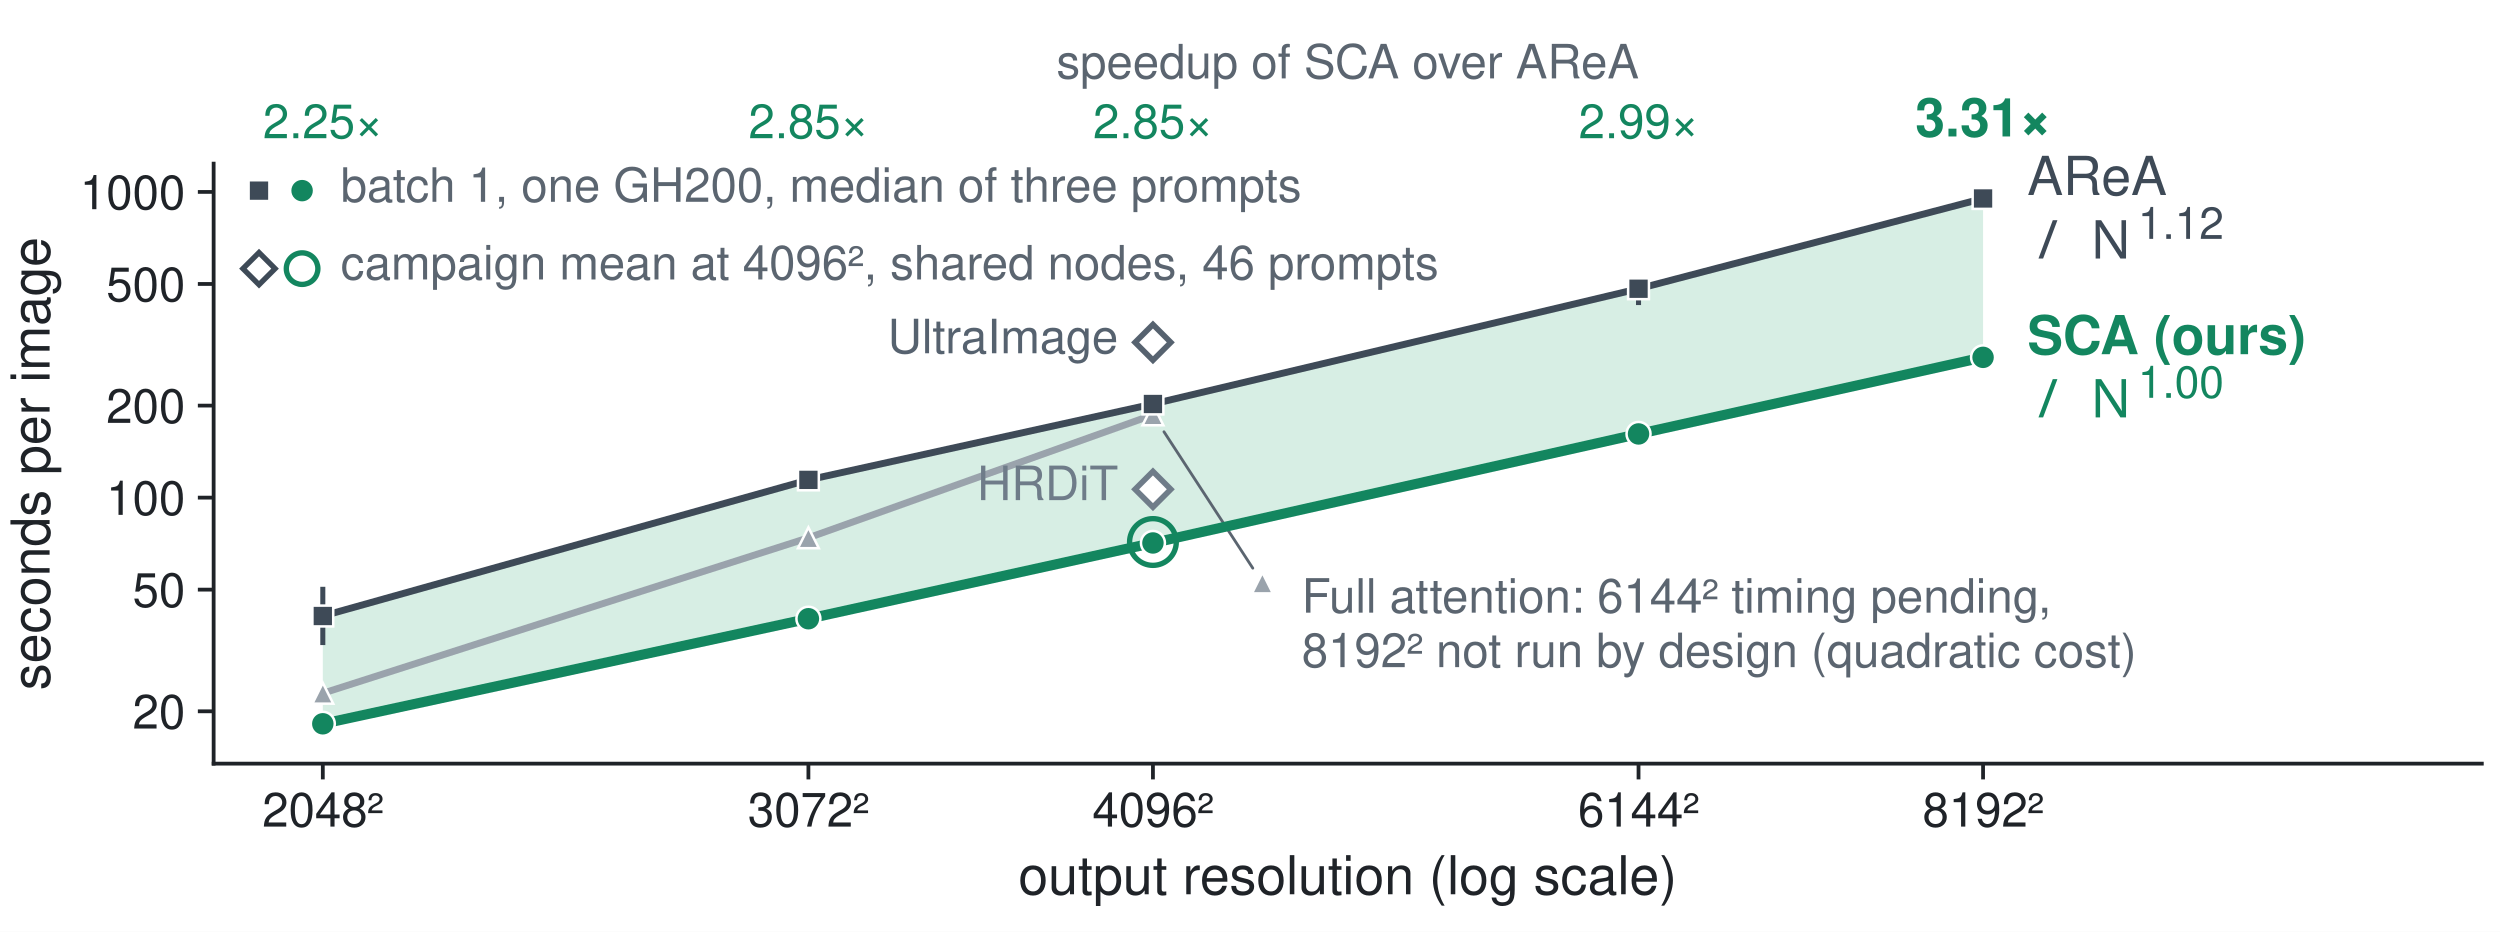
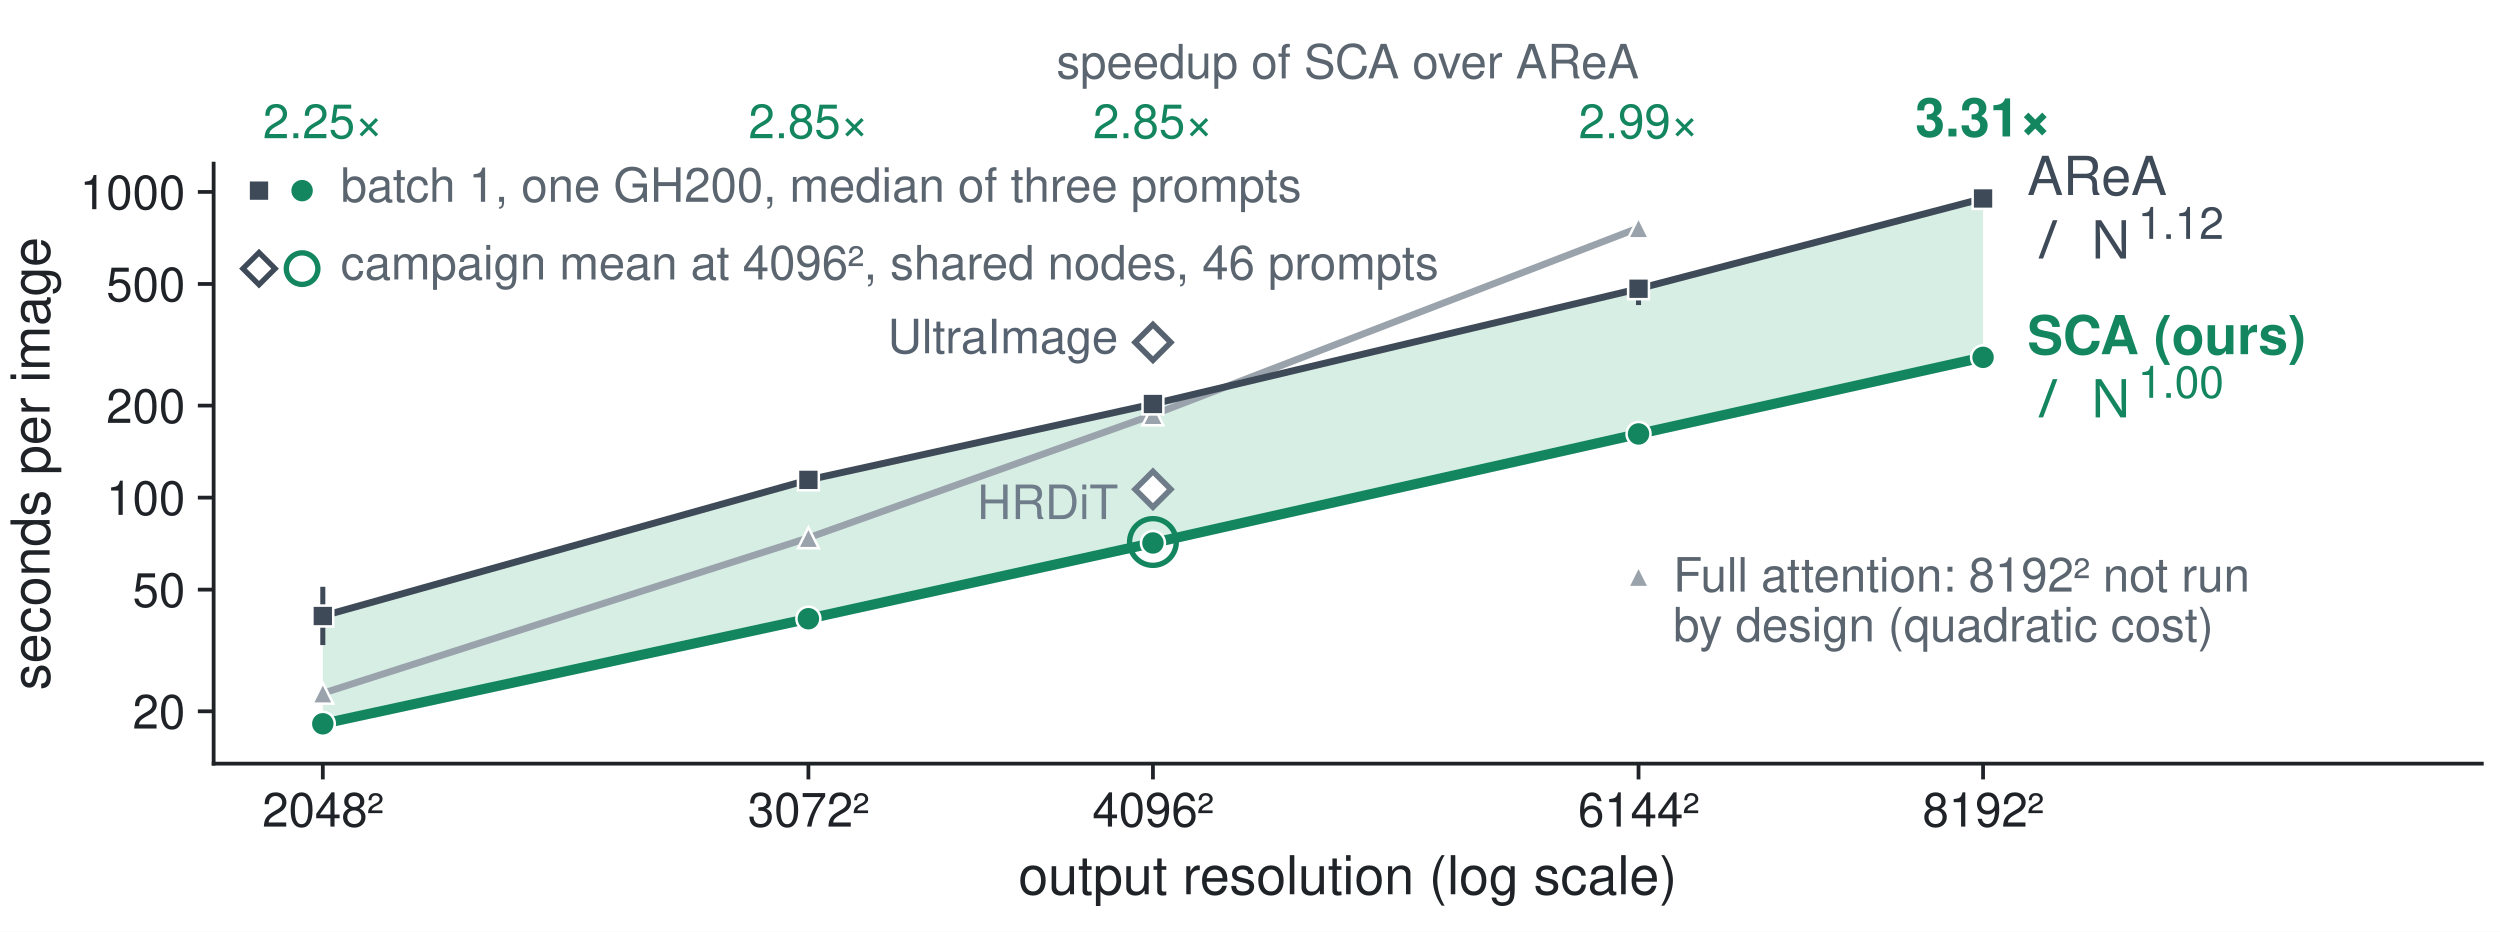
<svg xmlns="http://www.w3.org/2000/svg" xmlns:xlink="http://www.w3.org/1999/xlink" width="396pt" height="147.6pt" viewBox="0 0 396 147.6" version="1.1">
  <defs>
    <style type="text/css">*{stroke-linejoin: round; stroke-linecap: butt}</style>
  </defs>
  <g id="figure_1">
    <g id="patch_1">
      <path d="M 0 147.6  L 396 147.6  L 396 0  L 0 0  z " style="fill: #ffffff" />
    </g>
    <g id="axes_1">
      <g id="patch_2">
        <path d="M 33.84 120.96  L 393.12 120.96  L 393.12 25.92  L 33.84 25.92  z " style="fill: #ffffff" />
      </g>
      <g id="FillBetweenPolyCollection_1">
        <defs>
          <path id="m0e1a46e443" d="M 51.133 -50.024  L 51.133 -32.951  L 128.051 -49.594  L 182.625 -61.594  L 259.543 -78.864  L 314.117 -90.995  L 314.117 -116.163  L 314.117 -116.163  L 259.543 -101.863  L 182.625 -83.608  L 128.051 -71.588  L 51.133 -50.024  z " />
        </defs>
        <g clip-path="url(#pae76b5043d)">
          <use xlink:href="#m0e1a46e443" x="0" y="147.6" style="fill: #d7eee4" />
        </g>
      </g>
      <g id="axes_2">
        <g id="patch_3">
          <path d="M 33.84 25.92  L 393.12 25.92  L 393.12 25.92  L 33.84 25.92  z " style="fill: #ffffff" />
        </g>
        <g id="matplotlib.axis_1">
          <g id="xtick_1">
            <g id="line2d_1" />
            <g id="text_1">
              <text style="font-size: 7.5px; font-family: 'Helvetica Neue', 'Helvetica', 'Arial', 'TeX Gyre Heros', 'Nimbus Sans', 'Liberation Sans', 'DejaVu Sans', sans-serif; text-anchor: middle; fill: #13865f" x="51.133" y="21.887" transform="rotate(-0 51.13346 21.8875)">2.25×</text>
            </g>
          </g>
          <g id="xtick_2">
            <g id="line2d_2" />
            <g id="text_2">
              <text style="font-size: 7.5px; font-family: 'Helvetica Neue', 'Helvetica', 'Arial', 'TeX Gyre Heros', 'Nimbus Sans', 'Liberation Sans', 'DejaVu Sans', sans-serif; text-anchor: middle; fill: #13865f" x="128.051" y="21.887" transform="rotate(-0 128.0513 21.8875)">2.85×</text>
            </g>
          </g>
          <g id="xtick_3">
            <g id="line2d_3" />
            <g id="text_3">
              <text style="font-size: 7.5px; font-family: 'Helvetica Neue', 'Helvetica', 'Arial', 'TeX Gyre Heros', 'Nimbus Sans', 'Liberation Sans', 'DejaVu Sans', sans-serif; text-anchor: middle; fill: #13865f" x="182.625" y="21.887" transform="rotate(-0 182.6254 21.8875)">2.85×</text>
            </g>
          </g>
          <g id="xtick_4">
            <g id="line2d_4" />
            <g id="text_4">
              <text style="font-size: 7.5px; font-family: 'Helvetica Neue', 'Helvetica', 'Arial', 'TeX Gyre Heros', 'Nimbus Sans', 'Liberation Sans', 'DejaVu Sans', sans-serif; text-anchor: middle; fill: #13865f" x="259.543" y="21.887" transform="rotate(-0 259.5433 21.8875)">2.99×</text>
            </g>
          </g>
          <g id="xtick_5">
            <g id="line2d_5" />
            <g id="text_5">
              <text style="font-weight: 700; font-size: 8.5px; font-family: 'Helvetica Neue', 'Helvetica', 'Arial', 'TeX Gyre Heros', 'Nimbus Sans', 'Liberation Sans', 'DejaVu Sans', sans-serif; text-anchor: middle; fill: #13865f" x="314.117" y="21.616" transform="rotate(-0 314.1174 21.6165)">3.31×</text>
            </g>
          </g>
          <g id="text_6">
            <text style="font-size: 7.5px; font-family: 'Helvetica Neue', 'Helvetica', 'Arial', 'TeX Gyre Heros', 'Nimbus Sans', 'Liberation Sans', 'DejaVu Sans', sans-serif; text-anchor: middle; fill: #5b6570" x="213.48" y="12.42" transform="rotate(-0 213.48 12.42)">speedup of SCA over AReA</text>
          </g>
        </g>
        <g id="matplotlib.axis_2" />
      </g>
      <g id="matplotlib.axis_3">
        <g id="xtick_6">
          <g id="line2d_6">
            <defs>
              <path id="m94f1e099bb" d="M 0 0  L 0 2.5  " style="stroke: #1f2328; stroke-width: 0.6" />
            </defs>
            <g>
              <use xlink:href="#m94f1e099bb" x="51.133" y="120.96" style="fill: #1f2328; stroke: #1f2328; stroke-width: 0.6" />
            </g>
          </g>
          <g id="text_7">
            <text style="font-size: 7.5px; font-family: 'Helvetica Neue', 'Helvetica', 'Arial', 'TeX Gyre Heros', 'Nimbus Sans', 'Liberation Sans', 'DejaVu Sans', sans-serif; text-anchor: middle; fill: #1f2328" x="51.133" y="130.928" transform="rotate(-0 51.13346 130.9275)">2048²</text>
          </g>
        </g>
        <g id="xtick_7">
          <g id="line2d_7">
            <g>
              <use xlink:href="#m94f1e099bb" x="128.051" y="120.96" style="fill: #1f2328; stroke: #1f2328; stroke-width: 0.6" />
            </g>
          </g>
          <g id="text_8">
            <text style="font-size: 7.5px; font-family: 'Helvetica Neue', 'Helvetica', 'Arial', 'TeX Gyre Heros', 'Nimbus Sans', 'Liberation Sans', 'DejaVu Sans', sans-serif; text-anchor: middle; fill: #1f2328" x="128.051" y="130.928" transform="rotate(-0 128.0513 130.9275)">3072²</text>
          </g>
        </g>
        <g id="xtick_8">
          <g id="line2d_8">
            <g>
              <use xlink:href="#m94f1e099bb" x="182.625" y="120.96" style="fill: #1f2328; stroke: #1f2328; stroke-width: 0.6" />
            </g>
          </g>
          <g id="text_9">
            <text style="font-size: 7.5px; font-family: 'Helvetica Neue', 'Helvetica', 'Arial', 'TeX Gyre Heros', 'Nimbus Sans', 'Liberation Sans', 'DejaVu Sans', sans-serif; text-anchor: middle; fill: #1f2328" x="182.625" y="130.928" transform="rotate(-0 182.6254 130.9275)">4096²</text>
          </g>
        </g>
        <g id="xtick_9">
          <g id="line2d_9">
            <g>
              <use xlink:href="#m94f1e099bb" x="259.543" y="120.96" style="fill: #1f2328; stroke: #1f2328; stroke-width: 0.6" />
            </g>
          </g>
          <g id="text_10">
            <text style="font-size: 7.5px; font-family: 'Helvetica Neue', 'Helvetica', 'Arial', 'TeX Gyre Heros', 'Nimbus Sans', 'Liberation Sans', 'DejaVu Sans', sans-serif; text-anchor: middle; fill: #1f2328" x="259.543" y="130.928" transform="rotate(-0 259.5433 130.9275)">6144²</text>
          </g>
        </g>
        <g id="xtick_10">
          <g id="line2d_10">
            <g>
              <use xlink:href="#m94f1e099bb" x="314.117" y="120.96" style="fill: #1f2328; stroke: #1f2328; stroke-width: 0.6" />
            </g>
          </g>
          <g id="text_11">
            <text style="font-size: 7.5px; font-family: 'Helvetica Neue', 'Helvetica', 'Arial', 'TeX Gyre Heros', 'Nimbus Sans', 'Liberation Sans', 'DejaVu Sans', sans-serif; text-anchor: middle; fill: #1f2328" x="314.117" y="130.928" transform="rotate(-0 314.1174 130.9275)">8192²</text>
          </g>
        </g>
        <g id="text_12">
          <text style="font-size: 8.5px; font-family: 'Helvetica Neue', 'Helvetica', 'Arial', 'TeX Gyre Heros', 'Nimbus Sans', 'Liberation Sans', 'DejaVu Sans', sans-serif; text-anchor: middle; fill: #1f2328" x="213.48" y="141.657" transform="rotate(-0 213.48 141.657)">output resolution (log scale)</text>
        </g>
      </g>
      <g id="matplotlib.axis_4">
        <g id="ytick_1">
          <g id="line2d_11">
            <defs>
              <path id="m15d9df6969" d="M 0 0  L -2.5 0  " style="stroke: #1f2328; stroke-width: 0.6" />
            </defs>
            <g>
              <use xlink:href="#m15d9df6969" x="33.84" y="112.668" style="fill: #1f2328; stroke: #1f2328; stroke-width: 0.6" />
            </g>
          </g>
          <g id="text_13">
            <text style="font-size: 7.5px; font-family: 'Helvetica Neue', 'Helvetica', 'Arial', 'TeX Gyre Heros', 'Nimbus Sans', 'Liberation Sans', 'DejaVu Sans', sans-serif; text-anchor: end; fill: #1f2328" x="29.34" y="115.401" transform="rotate(-0 29.34 115.4013)">20</text>
          </g>
        </g>
        <g id="ytick_2">
          <g id="line2d_12">
            <g>
              <use xlink:href="#m15d9df6969" x="33.84" y="93.399" style="fill: #1f2328; stroke: #1f2328; stroke-width: 0.6" />
            </g>
          </g>
          <g id="text_14">
            <text style="font-size: 7.5px; font-family: 'Helvetica Neue', 'Helvetica', 'Arial', 'TeX Gyre Heros', 'Nimbus Sans', 'Liberation Sans', 'DejaVu Sans', sans-serif; text-anchor: end; fill: #1f2328" x="29.34" y="96.133" transform="rotate(-0 29.34 96.13286)">50</text>
          </g>
        </g>
        <g id="ytick_3">
          <g id="line2d_13">
            <g>
              <use xlink:href="#m15d9df6969" x="33.84" y="78.823" style="fill: #1f2328; stroke: #1f2328; stroke-width: 0.6" />
            </g>
          </g>
          <g id="text_15">
            <text style="font-size: 7.5px; font-family: 'Helvetica Neue', 'Helvetica', 'Arial', 'TeX Gyre Heros', 'Nimbus Sans', 'Liberation Sans', 'DejaVu Sans', sans-serif; text-anchor: end; fill: #1f2328" x="29.34" y="81.557" transform="rotate(-0 29.34 81.55682)">100</text>
          </g>
        </g>
        <g id="ytick_4">
          <g id="line2d_14">
            <g>
              <use xlink:href="#m15d9df6969" x="33.84" y="64.247" style="fill: #1f2328; stroke: #1f2328; stroke-width: 0.6" />
            </g>
          </g>
          <g id="text_16">
            <text style="font-size: 7.5px; font-family: 'Helvetica Neue', 'Helvetica', 'Arial', 'TeX Gyre Heros', 'Nimbus Sans', 'Liberation Sans', 'DejaVu Sans', sans-serif; text-anchor: end; fill: #1f2328" x="29.34" y="66.981" transform="rotate(-0 29.34 66.98078)">200</text>
          </g>
        </g>
        <g id="ytick_5">
          <g id="line2d_15">
            <g>
              <use xlink:href="#m15d9df6969" x="33.84" y="44.979" style="fill: #1f2328; stroke: #1f2328; stroke-width: 0.6" />
            </g>
          </g>
          <g id="text_17">
            <text style="font-size: 7.5px; font-family: 'Helvetica Neue', 'Helvetica', 'Arial', 'TeX Gyre Heros', 'Nimbus Sans', 'Liberation Sans', 'DejaVu Sans', sans-serif; text-anchor: end; fill: #1f2328" x="29.34" y="47.712" transform="rotate(-0 29.34 47.7123)">500</text>
          </g>
        </g>
        <g id="ytick_6">
          <g id="line2d_16">
            <g>
              <use xlink:href="#m15d9df6969" x="33.84" y="30.403" style="fill: #1f2328; stroke: #1f2328; stroke-width: 0.6" />
            </g>
          </g>
          <g id="text_18">
            <text style="font-size: 7.5px; font-family: 'Helvetica Neue', 'Helvetica', 'Arial', 'TeX Gyre Heros', 'Nimbus Sans', 'Liberation Sans', 'DejaVu Sans', sans-serif; text-anchor: end; fill: #1f2328" x="29.34" y="33.136" transform="rotate(-0 29.34 33.13626)">1000</text>
          </g>
        </g>
        <g id="text_19">
          <text style="font-size: 8.5px; font-family: 'Helvetica Neue', 'Helvetica', 'Arial', 'TeX Gyre Heros', 'Nimbus Sans', 'Liberation Sans', 'DejaVu Sans', sans-serif; text-anchor: middle; fill: #1f2328" x="7.858" y="73.44" transform="rotate(-90 7.858375 73.44)">seconds per image</text>
        </g>
      </g>
-       <g id="patch_4">
-         <path d="M 198.44 89.996  Q 191.406 79.196 184.373 68.395  " style="fill: none; stroke: #5b6570; stroke-width: 0.45; stroke-linecap: round" />
-       </g>
      <g id="LineCollection_1">
        <path d="M 51.133 109.844  L 51.133 109.81  " clip-path="url(#pae76b5043d)" style="fill: none; stroke: #9aa3ac; stroke-width: 0.8" />
        <path d="M 128.051 85.216  L 128.051 85.175  " clip-path="url(#pae76b5043d)" style="fill: none; stroke: #9aa3ac; stroke-width: 0.8" />
        <path d="M 182.625 65.777  L 182.625 65.7  " clip-path="url(#pae76b5043d)" style="fill: none; stroke: #9aa3ac; stroke-width: 0.8" />
+         <path d="M 259.543 36.104  L 259.543 36.076  " clip-path="url(#pae76b5043d)" style="fill: none; stroke: #9aa3ac; stroke-width: 0.8" />
      </g>
      <g id="LineCollection_2">
        <path d="M 51.133 102.178  L 51.133 92.952  " clip-path="url(#pae76b5043d)" style="fill: none; stroke: #3e4a57; stroke-width: 0.8" />
        <path d="M 128.051 76.282  L 128.051 75.939  " clip-path="url(#pae76b5043d)" style="fill: none; stroke: #3e4a57; stroke-width: 0.8" />
        <path d="M 182.625 65.027  L 182.625 63.802  " clip-path="url(#pae76b5043d)" style="fill: none; stroke: #3e4a57; stroke-width: 0.8" />
        <path d="M 259.543 48.325  L 259.543 44.525  " clip-path="url(#pae76b5043d)" style="fill: none; stroke: #3e4a57; stroke-width: 0.8" />
        <path d="M 314.117 31.82  L 314.117 30.779  " clip-path="url(#pae76b5043d)" style="fill: none; stroke: #3e4a57; stroke-width: 0.8" />
      </g>
      <g id="LineCollection_3">
        <path d="M 51.133 114.678  L 51.133 114.638  " clip-path="url(#pae76b5043d)" style="fill: none; stroke: #13865f; stroke-width: 0.8" />
        <path d="M 128.051 98.022  L 128.051 97.794  " clip-path="url(#pae76b5043d)" style="fill: none; stroke: #13865f; stroke-width: 0.8" />
        <path d="M 182.625 86.037  L 182.625 86.001  " clip-path="url(#pae76b5043d)" style="fill: none; stroke: #13865f; stroke-width: 0.8" />
        <path d="M 259.543 68.751  L 259.543 68.726  " clip-path="url(#pae76b5043d)" style="fill: none; stroke: #13865f; stroke-width: 0.8" />
        <path d="M 314.117 56.612  L 314.117 56.588  " clip-path="url(#pae76b5043d)" style="fill: none; stroke: #13865f; stroke-width: 0.8" />
      </g>
      <g id="line2d_17">
-         <path d="M 51.133 109.811  L 128.051 85.186  L 182.625 65.712  " clip-path="url(#pae76b5043d)" style="fill: none; stroke: #9aa3ac; stroke-width: 1.1; stroke-linecap: round" />
+         <path d="M 51.133 109.811  L 128.051 85.186  L 182.625 65.712  L 259.543 36.1  " clip-path="url(#pae76b5043d)" style="fill: none; stroke: #9aa3ac; stroke-width: 1.1; stroke-linecap: round" />
        <defs>
          <path id="m6a8f9d8f4c" d="M 0 -1.65  L -1.65 1.65  L 1.65 1.65  z " style="stroke: #ffffff; stroke-width: 0.4; stroke-linejoin: miter" />
        </defs>
        <g clip-path="url(#pae76b5043d)">
          <use xlink:href="#m6a8f9d8f4c" x="51.133" y="109.811" style="fill: #9aa3ac; stroke: #ffffff; stroke-width: 0.4; stroke-linejoin: miter" />
          <use xlink:href="#m6a8f9d8f4c" x="128.051" y="85.186" style="fill: #9aa3ac; stroke: #ffffff; stroke-width: 0.4; stroke-linejoin: miter" />
          <use xlink:href="#m6a8f9d8f4c" x="182.625" y="65.712" style="fill: #9aa3ac; stroke: #ffffff; stroke-width: 0.4; stroke-linejoin: miter" />
+           <use xlink:href="#m6a8f9d8f4c" x="259.543" y="36.1" style="fill: #9aa3ac; stroke: #ffffff; stroke-width: 0.4; stroke-linejoin: miter" />
        </g>
      </g>
      <g id="line2d_18">
        <path d="M 51.133 97.576  L 128.051 76.012  L 182.625 63.992  L 259.543 45.737  L 314.117 31.437  " clip-path="url(#pae76b5043d)" style="fill: none; stroke: #3e4a57; stroke-width: 1.1; stroke-linecap: round" />
        <defs>
          <path id="m2568c1f553" d="M -1.65 1.65  L 1.65 1.65  L 1.65 -1.65  L -1.65 -1.65  z " style="stroke: #ffffff; stroke-width: 0.4; stroke-linejoin: miter" />
        </defs>
        <g clip-path="url(#pae76b5043d)">
          <use xlink:href="#m2568c1f553" x="51.133" y="97.576" style="fill: #3e4a57; stroke: #ffffff; stroke-width: 0.4; stroke-linejoin: miter" />
          <use xlink:href="#m2568c1f553" x="128.051" y="76.012" style="fill: #3e4a57; stroke: #ffffff; stroke-width: 0.4; stroke-linejoin: miter" />
          <use xlink:href="#m2568c1f553" x="182.625" y="63.992" style="fill: #3e4a57; stroke: #ffffff; stroke-width: 0.4; stroke-linejoin: miter" />
          <use xlink:href="#m2568c1f553" x="259.543" y="45.737" style="fill: #3e4a57; stroke: #ffffff; stroke-width: 0.4; stroke-linejoin: miter" />
          <use xlink:href="#m2568c1f553" x="314.117" y="31.437" style="fill: #3e4a57; stroke: #ffffff; stroke-width: 0.4; stroke-linejoin: miter" />
        </g>
      </g>
+       <g id="patch_4">
+         <path d="M 33.84 120.96  L 33.84 25.92  " style="fill: none; stroke: #1f2328; stroke-width: 0.6; stroke-linejoin: miter; stroke-linecap: square" />
+       </g>
      <g id="patch_5">
-         <path d="M 33.84 120.96  L 33.84 25.92  " style="fill: none; stroke: #1f2328; stroke-width: 0.6; stroke-linejoin: miter; stroke-linecap: square" />
-       </g>
-       <g id="patch_6">
        <path d="M 33.84 120.96  L 393.12 120.96  " style="fill: none; stroke: #1f2328; stroke-width: 0.6; stroke-linejoin: miter; stroke-linecap: square" />
      </g>
      <g id="line2d_19">
        <path d="M 51.133 114.649  L 128.051 98.006  L 182.625 86.006  L 259.543 68.736  L 314.117 56.605  " clip-path="url(#pae76b5043d)" style="fill: none; stroke: #13865f; stroke-width: 1.6; stroke-linecap: round" />
        <defs>
          <path id="ma3a0b51c5f" d="M 0 1.9  C 0.504 1.9 0.987 1.7 1.344 1.344  C 1.7 0.987 1.9 0.504 1.9 0  C 1.9 -0.504 1.7 -0.987 1.344 -1.344  C 0.987 -1.7 0.504 -1.9 0 -1.9  C -0.504 -1.9 -0.987 -1.7 -1.344 -1.344  C -1.7 -0.987 -1.9 -0.504 -1.9 0  C -1.9 0.504 -1.7 0.987 -1.344 1.344  C -0.987 1.7 -0.504 1.9 0 1.9  z " style="stroke: #ffffff; stroke-width: 0.4" />
        </defs>
        <g clip-path="url(#pae76b5043d)">
          <use xlink:href="#ma3a0b51c5f" x="51.133" y="114.649" style="fill: #13865f; stroke: #ffffff; stroke-width: 0.4" />
          <use xlink:href="#ma3a0b51c5f" x="128.051" y="98.006" style="fill: #13865f; stroke: #ffffff; stroke-width: 0.4" />
          <use xlink:href="#ma3a0b51c5f" x="182.625" y="86.006" style="fill: #13865f; stroke: #ffffff; stroke-width: 0.4" />
          <use xlink:href="#ma3a0b51c5f" x="259.543" y="68.736" style="fill: #13865f; stroke: #ffffff; stroke-width: 0.4" />
          <use xlink:href="#ma3a0b51c5f" x="314.117" y="56.605" style="fill: #13865f; stroke: #ffffff; stroke-width: 0.4" />
        </g>
      </g>
      <g id="text_20">
        <text style="font-size: 8.5px; font-family: 'Helvetica Neue', 'Helvetica', 'Arial', 'TeX Gyre Heros', 'Nimbus Sans', 'Liberation Sans', 'DejaVu Sans', sans-serif; text-anchor: start; fill: #3e4a57" x="321.117" y="30.884" transform="rotate(-0 321.1174 30.88397)">AReA</text>
      </g>
      <g id="text_21">
        <g style="fill: #3e4a57" transform="translate(321.1174 41.1337)">
          <text>
            <tspan x="1.7" y="-0.188" style="font-size: 8.5px; font-family: 'cmsy10'; fill: #3e4a57">/</tspan>
            <tspan x="10.003" y="-0.188" style="font-size: 8.5px; font-family: 'cmmi10'; fill: #3e4a57">N</tspan>
          </text>
        </g>
      </g>
      <g id="text_22">
        <text style="font-size: 7px; font-family: 'Helvetica Neue', 'Helvetica', 'Arial', 'TeX Gyre Heros', 'Nimbus Sans', 'Liberation Sans', 'DejaVu Sans', sans-serif; text-anchor: start; fill: #3e4a57" x="338.637" y="37.84" transform="rotate(-0 338.6374 37.8402)">1.12</text>
      </g>
      <g id="text_23">
        <text style="font-weight: 700; font-size: 8.5px; font-family: 'Helvetica Neue', 'Helvetica', 'Arial', 'TeX Gyre Heros', 'Nimbus Sans', 'Liberation Sans', 'DejaVu Sans', sans-serif; text-anchor: start; fill: #13865f" x="321.117" y="56.103" transform="rotate(-0 321.1174 56.10258)">SCA (ours)</text>
      </g>
      <g id="text_24">
        <g style="fill: #13865f" transform="translate(321.1174 66.30185)">
          <text>
            <tspan x="1.7" y="-0.188" style="font-size: 8.5px; font-family: 'cmsy10'; fill: #13865f">/</tspan>
            <tspan x="10.003" y="-0.188" style="font-size: 8.5px; font-family: 'cmmi10'; fill: #13865f">N</tspan>
          </text>
        </g>
      </g>
      <g id="text_25">
        <text style="font-size: 7px; font-family: 'Helvetica Neue', 'Helvetica', 'Arial', 'TeX Gyre Heros', 'Nimbus Sans', 'Liberation Sans', 'DejaVu Sans', sans-serif; text-anchor: start; fill: #13865f" x="338.637" y="63.008" transform="rotate(-0 338.6374 63.00835)">1.00</text>
      </g>
      <g id="text_26">
-         <text style="font-size: 7.5px; font-family: 'Helvetica Neue', 'Helvetica', 'Arial', 'TeX Gyre Heros', 'Nimbus Sans', 'Liberation Sans', 'DejaVu Sans', sans-serif; fill: #5b6570" transform="translate(206.2033 97.04815)">Full attention: 6144² timing pending,</text>
-         <text style="font-size: 7.5px; font-family: 'Helvetica Neue', 'Helvetica', 'Arial', 'TeX Gyre Heros', 'Nimbus Sans', 'Liberation Sans', 'DejaVu Sans', sans-serif; fill: #5b6570" transform="translate(206.2033 105.6732)">8192² not run by design (quadratic cost)</text>
+         <text style="font-size: 7.5px; font-family: 'Helvetica Neue', 'Helvetica', 'Arial', 'TeX Gyre Heros', 'Nimbus Sans', 'Liberation Sans', 'DejaVu Sans', sans-serif; fill: #5b6570" transform="translate(265.0433 93.70595)">Full attention: 8192² not run</text>
+         <text style="font-size: 7.5px; font-family: 'Helvetica Neue', 'Helvetica', 'Arial', 'TeX Gyre Heros', 'Nimbus Sans', 'Liberation Sans', 'DejaVu Sans', sans-serif; fill: #5b6570" transform="translate(265.0433 101.5997)">by design (quadratic cost)</text>
      </g>
      <g id="text_27">
-         <text style="font-size: 7.5px; font-family: 'Helvetica Neue', 'Helvetica', 'Arial', 'TeX Gyre Heros', 'Nimbus Sans', 'Liberation Sans', 'DejaVu Sans', sans-serif; text-anchor: end; fill: #6f7c89" x="177.125" y="79.222" transform="rotate(-0 177.1254 79.22195)">HRDiT</text>
+         <text style="font-size: 7.5px; font-family: 'Helvetica Neue', 'Helvetica', 'Arial', 'TeX Gyre Heros', 'Nimbus Sans', 'Liberation Sans', 'DejaVu Sans', sans-serif; text-anchor: end; fill: #6f7c89" x="177.125" y="82.222" transform="rotate(-0 177.1254 82.22195)">HRDiT</text>
      </g>
      <g id="text_28">
        <text style="font-size: 7.5px; font-family: 'Helvetica Neue', 'Helvetica', 'Arial', 'TeX Gyre Heros', 'Nimbus Sans', 'Liberation Sans', 'DejaVu Sans', sans-serif; text-anchor: end; fill: #56626f" x="177.125" y="55.951" transform="rotate(-0 177.1254 55.95079)">UltraImage</text>
      </g>
      <g id="text_29">
        <text style="font-size: 7.5px; font-family: 'Helvetica Neue', 'Helvetica', 'Arial', 'TeX Gyre Heros', 'Nimbus Sans', 'Liberation Sans', 'DejaVu Sans', sans-serif; text-anchor: start; fill: #5b6570" x="53.96" y="31.959" transform="rotate(-0 53.95968 31.95907)">batch 1, one GH200, median of three prompts</text>
      </g>
      <g id="text_30">
        <text style="font-size: 7.5px; font-family: 'Helvetica Neue', 'Helvetica', 'Arial', 'TeX Gyre Heros', 'Nimbus Sans', 'Liberation Sans', 'DejaVu Sans', sans-serif; text-anchor: start; fill: #5b6570" x="53.96" y="44.27" transform="rotate(-0 53.95968 44.26973)">campaign mean at 4096², shared nodes, 46 prompts</text>
      </g>
      <g id="line2d_20">
        <defs>
          <path id="me2b47967fc" d="M 0 3.7  C 0.981 3.7 1.922 3.31 2.616 2.616  C 3.31 1.922 3.7 0.981 3.7 0  C 3.7 -0.981 3.31 -1.922 2.616 -2.616  C 1.922 -3.31 0.981 -3.7 0 -3.7  C -0.981 -3.7 -1.922 -3.31 -2.616 -2.616  C -3.31 -1.922 -3.7 -0.981 -3.7 0  C -3.7 0.981 -3.31 1.922 -2.616 2.616  C -1.922 3.31 -0.981 3.7 0 3.7  z " style="stroke: #13865f; stroke-width: 0.85" />
        </defs>
        <g clip-path="url(#pae76b5043d)">
          <use xlink:href="#me2b47967fc" x="182.625" y="85.854" style="fill-opacity: 0; stroke: #13865f; stroke-width: 0.85" />
        </g>
      </g>
      <g id="line2d_21">
        <defs>
          <path id="m60265c0a29" d="M -0 2.828  L 2.828 0  L 0 -2.828  L -2.828 -0  z " style="stroke: #6f7c89; stroke-width: 0.9; stroke-linejoin: miter" />
        </defs>
        <g clip-path="url(#pae76b5043d)">
          <use xlink:href="#m60265c0a29" x="182.625" y="77.504" style="fill: #ffffff; stroke: #6f7c89; stroke-width: 0.9; stroke-linejoin: miter" />
        </g>
      </g>
      <g id="line2d_22">
        <defs>
          <path id="m61f02693b3" d="M -0 2.828  L 2.828 0  L 0 -2.828  L -2.828 -0  z " style="stroke: #56626f; stroke-width: 0.9; stroke-linejoin: miter" />
        </defs>
        <g clip-path="url(#pae76b5043d)">
          <use xlink:href="#m61f02693b3" x="182.625" y="54.233" style="fill: #ffffff; stroke: #56626f; stroke-width: 0.9; stroke-linejoin: miter" />
        </g>
      </g>
      <g id="line2d_23">
        <g clip-path="url(#pae76b5043d)">
-           <use xlink:href="#m6a8f9d8f4c" x="199.966" y="92.34" style="fill: #9aa3ac; stroke: #ffffff; stroke-width: 0.4; stroke-linejoin: miter" />
+           <use xlink:href="#m6a8f9d8f4c" x="259.543" y="91.346" style="fill: #9aa3ac; stroke: #ffffff; stroke-width: 0.4; stroke-linejoin: miter" />
        </g>
      </g>
      <g id="line2d_24">
        <g>
          <use xlink:href="#m2568c1f553" x="41.026" y="30.197" style="fill: #3e4a57; stroke: #ffffff; stroke-width: 0.4; stroke-linejoin: miter" />
        </g>
      </g>
      <g id="line2d_25">
        <g>
          <use xlink:href="#ma3a0b51c5f" x="47.852" y="30.197" style="fill: #13865f; stroke: #ffffff; stroke-width: 0.4" />
        </g>
      </g>
      <g id="line2d_26">
        <defs>
          <path id="m61928a0036" d="M -0 2.546  L 2.546 0  L 0 -2.546  L -2.546 -0  z " style="stroke: #3e4a57; stroke-width: 0.85; stroke-linejoin: miter" />
        </defs>
        <g>
          <use xlink:href="#m61928a0036" x="41.026" y="42.552" style="fill: #ffffff; stroke: #3e4a57; stroke-width: 0.85; stroke-linejoin: miter" />
        </g>
      </g>
      <g id="line2d_27">
        <defs>
          <path id="mf9e8eead14" d="M 0 2.5  C 0.663 2.5 1.299 2.237 1.768 1.768  C 2.237 1.299 2.5 0.663 2.5 0  C 2.5 -0.663 2.237 -1.299 1.768 -1.768  C 1.299 -2.237 0.663 -2.5 0 -2.5  C -0.663 -2.5 -1.299 -2.237 -1.768 -1.768  C -2.237 -1.299 -2.5 -0.663 -2.5 0  C -2.5 0.663 -2.237 1.299 -1.768 1.768  C -1.299 2.237 -0.663 2.5 0 2.5  z " style="stroke: #13865f; stroke-width: 0.85" />
        </defs>
        <g>
          <use xlink:href="#mf9e8eead14" x="47.852" y="42.552" style="fill-opacity: 0; stroke: #13865f; stroke-width: 0.85" />
        </g>
      </g>
    </g>
  </g>
  <defs>
    <clipPath id="pae76b5043d">
      <rect x="33.84" y="25.92" width="359.28" height="95.04" />
    </clipPath>
  </defs>
</svg>
